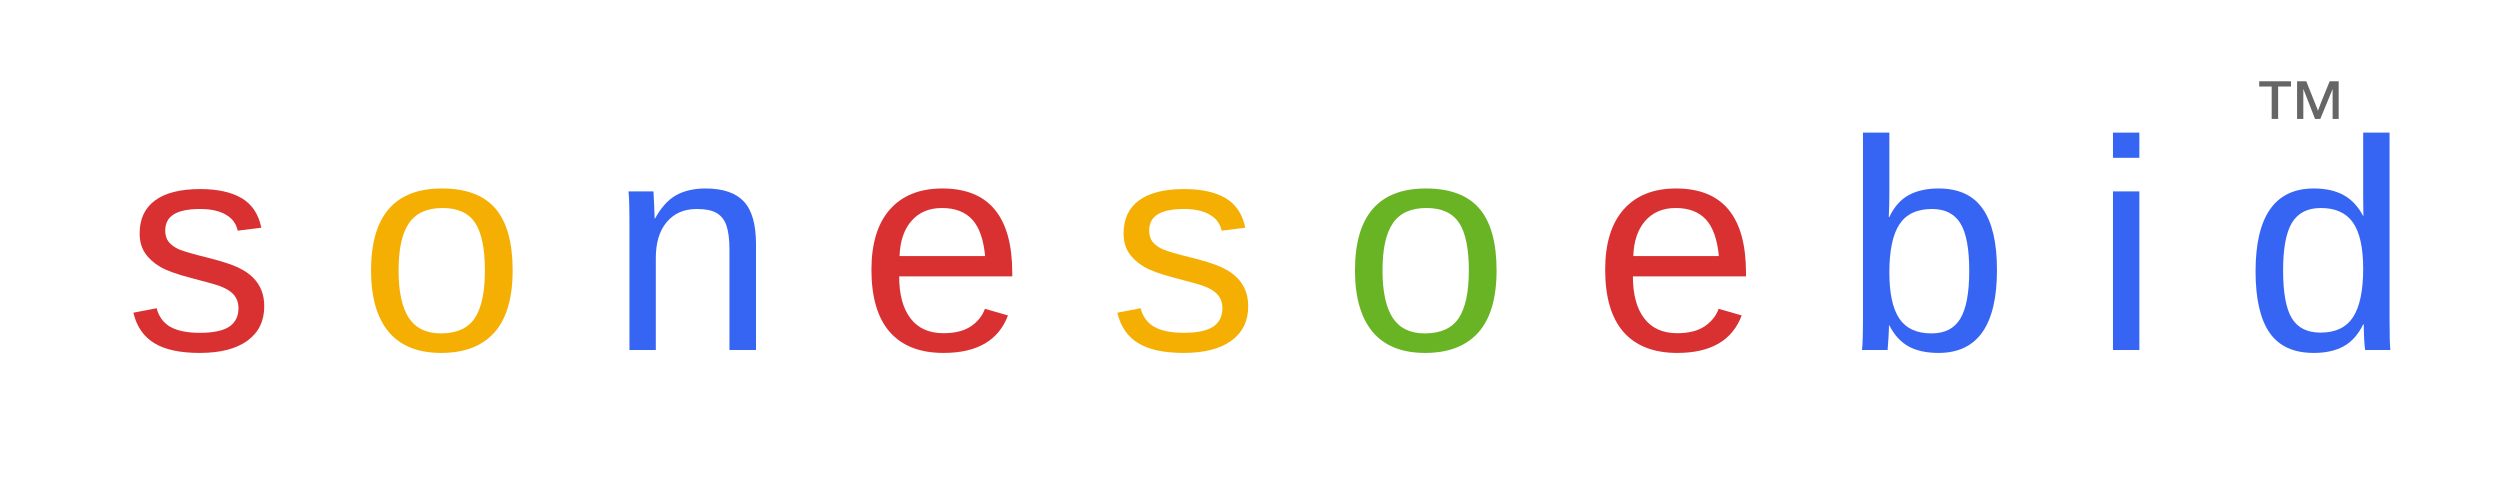
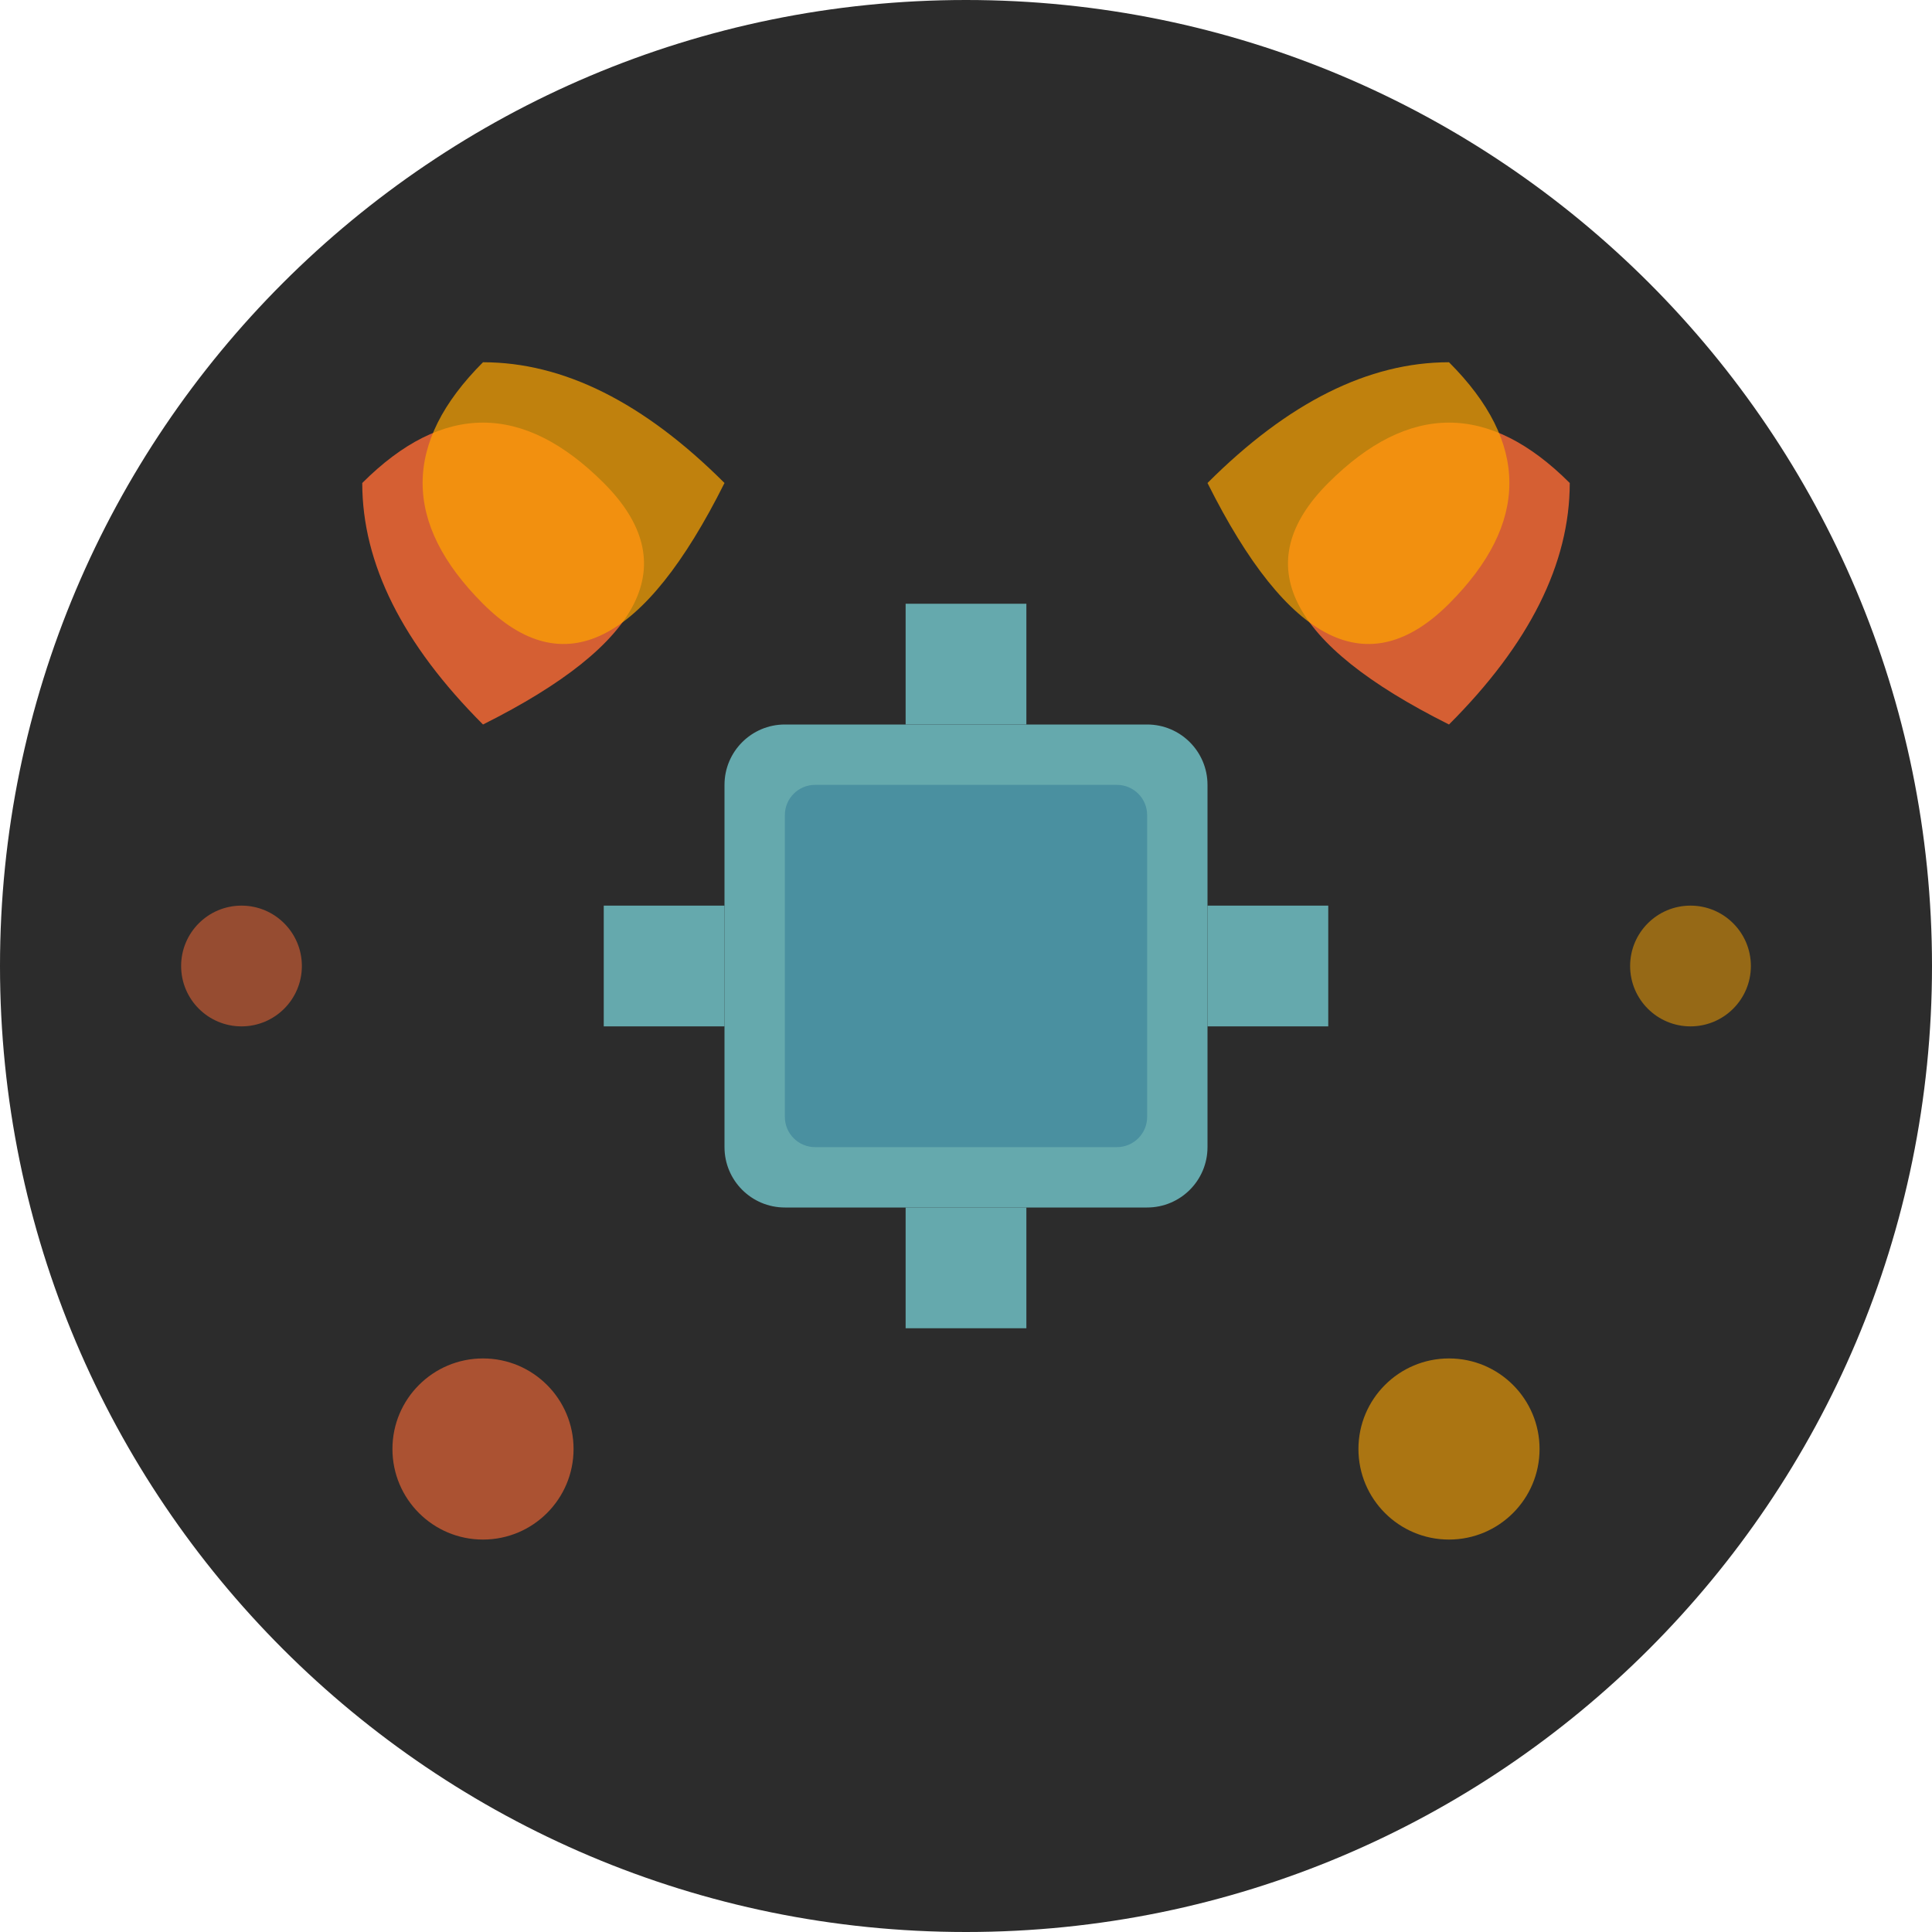
- <svg xmlns="http://www.w3.org/2000/svg" viewBox="0 0 200 40" width="200" height="40">
-   <text x="10" y="28" font-family="Arial, sans-serif" font-size="24" font-weight="normal" fill="none" stroke="none">
-     <tspan fill="#d93132">s</tspan>
-     <tspan fill="#f5af02">o</tspan>
-     <tspan fill="#3665f3">n</tspan>
-     <tspan fill="#d93132">e</tspan>
-     <tspan fill="#f5af02">s</tspan>
-     <tspan fill="#69b425">o</tspan>
-     <tspan fill="#d93132">e</tspan>
-     <tspan fill="#3665f3">b</tspan>
-     <tspan fill="#3665f3">i</tspan>
-     <tspan fill="#3665f3">d</tspan>
-   </text>
-   <text x="180" y="12" font-family="Arial, sans-serif" font-size="8" fill="#666">™</text>
+ <svg xmlns="http://www.w3.org/2000/svg" viewBox="0 0 32 32" width="32" height="32">
+   <circle cx="16" cy="16" r="16" fill="#2C2C2C" />
+   <rect x="12" y="12" width="8" height="8" fill="#65A9AD" rx="1" />
+   <rect x="13" y="13" width="6" height="6" fill="#4A90A0" rx="0.5" />
+   <rect x="10" y="15" width="2" height="2" fill="#65A9AD" />
+   <rect x="20" y="15" width="2" height="2" fill="#65A9AD" />
+   <rect x="15" y="10" width="2" height="2" fill="#65A9AD" />
+   <rect x="15" y="20" width="2" height="2" fill="#65A9AD" />
+   <path d="M6,8 Q8,6 10,8 Q12,10 8,12 Q6,10 6,8" fill="#FF6B35" opacity="0.8" />
+   <path d="M26,8 Q24,6 22,8 Q20,10 24,12 Q26,10 26,8" fill="#FF6B35" opacity="0.8" />
+   <path d="M8,6 Q6,8 8,10 Q10,12 12,8 Q10,6 8,6" fill="#FFA500" opacity="0.7" />
+   <path d="M24,6 Q26,8 24,10 Q22,12 20,8 Q22,6 24,6" fill="#FFA500" opacity="0.7" />
+   <circle cx="8" cy="24" r="1.5" fill="#FF6B35" opacity="0.6" />
+   <circle cx="24" cy="24" r="1.5" fill="#FFA500" opacity="0.6" />
+   <circle cx="4" cy="16" r="1" fill="#FF6B35" opacity="0.5" />
+   <circle cx="28" cy="16" r="1" fill="#FFA500" opacity="0.5" />
</svg>
